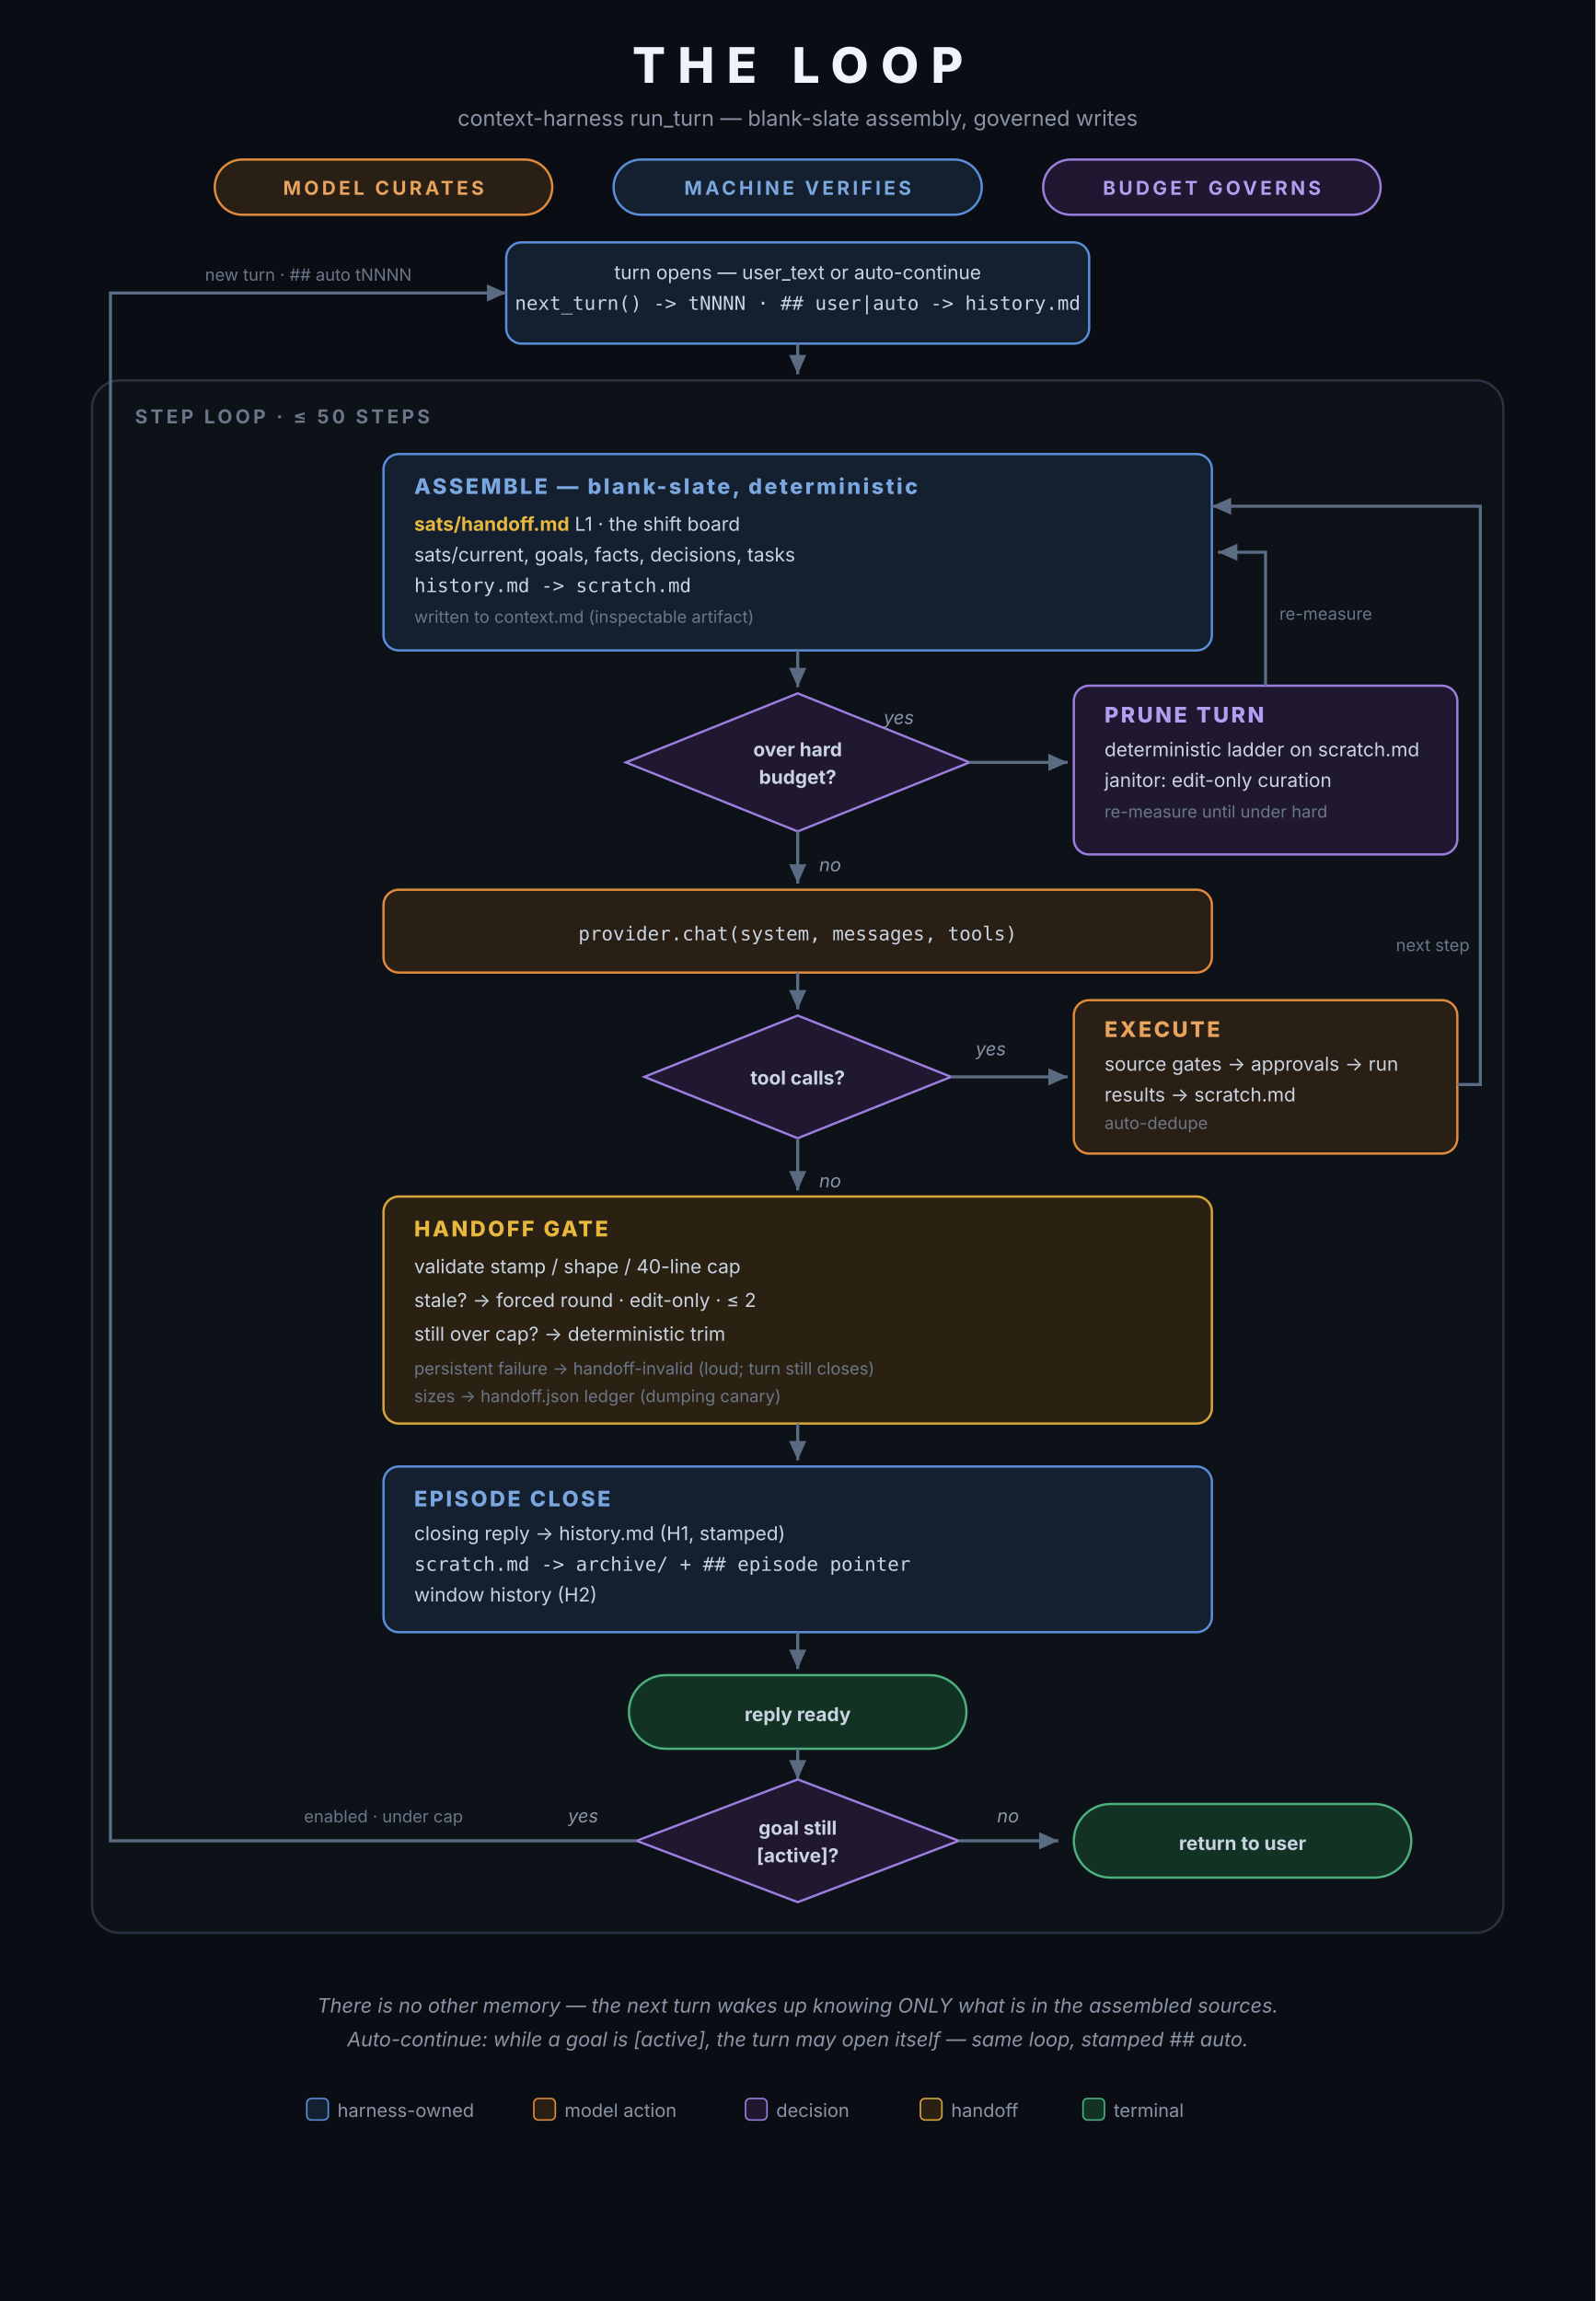
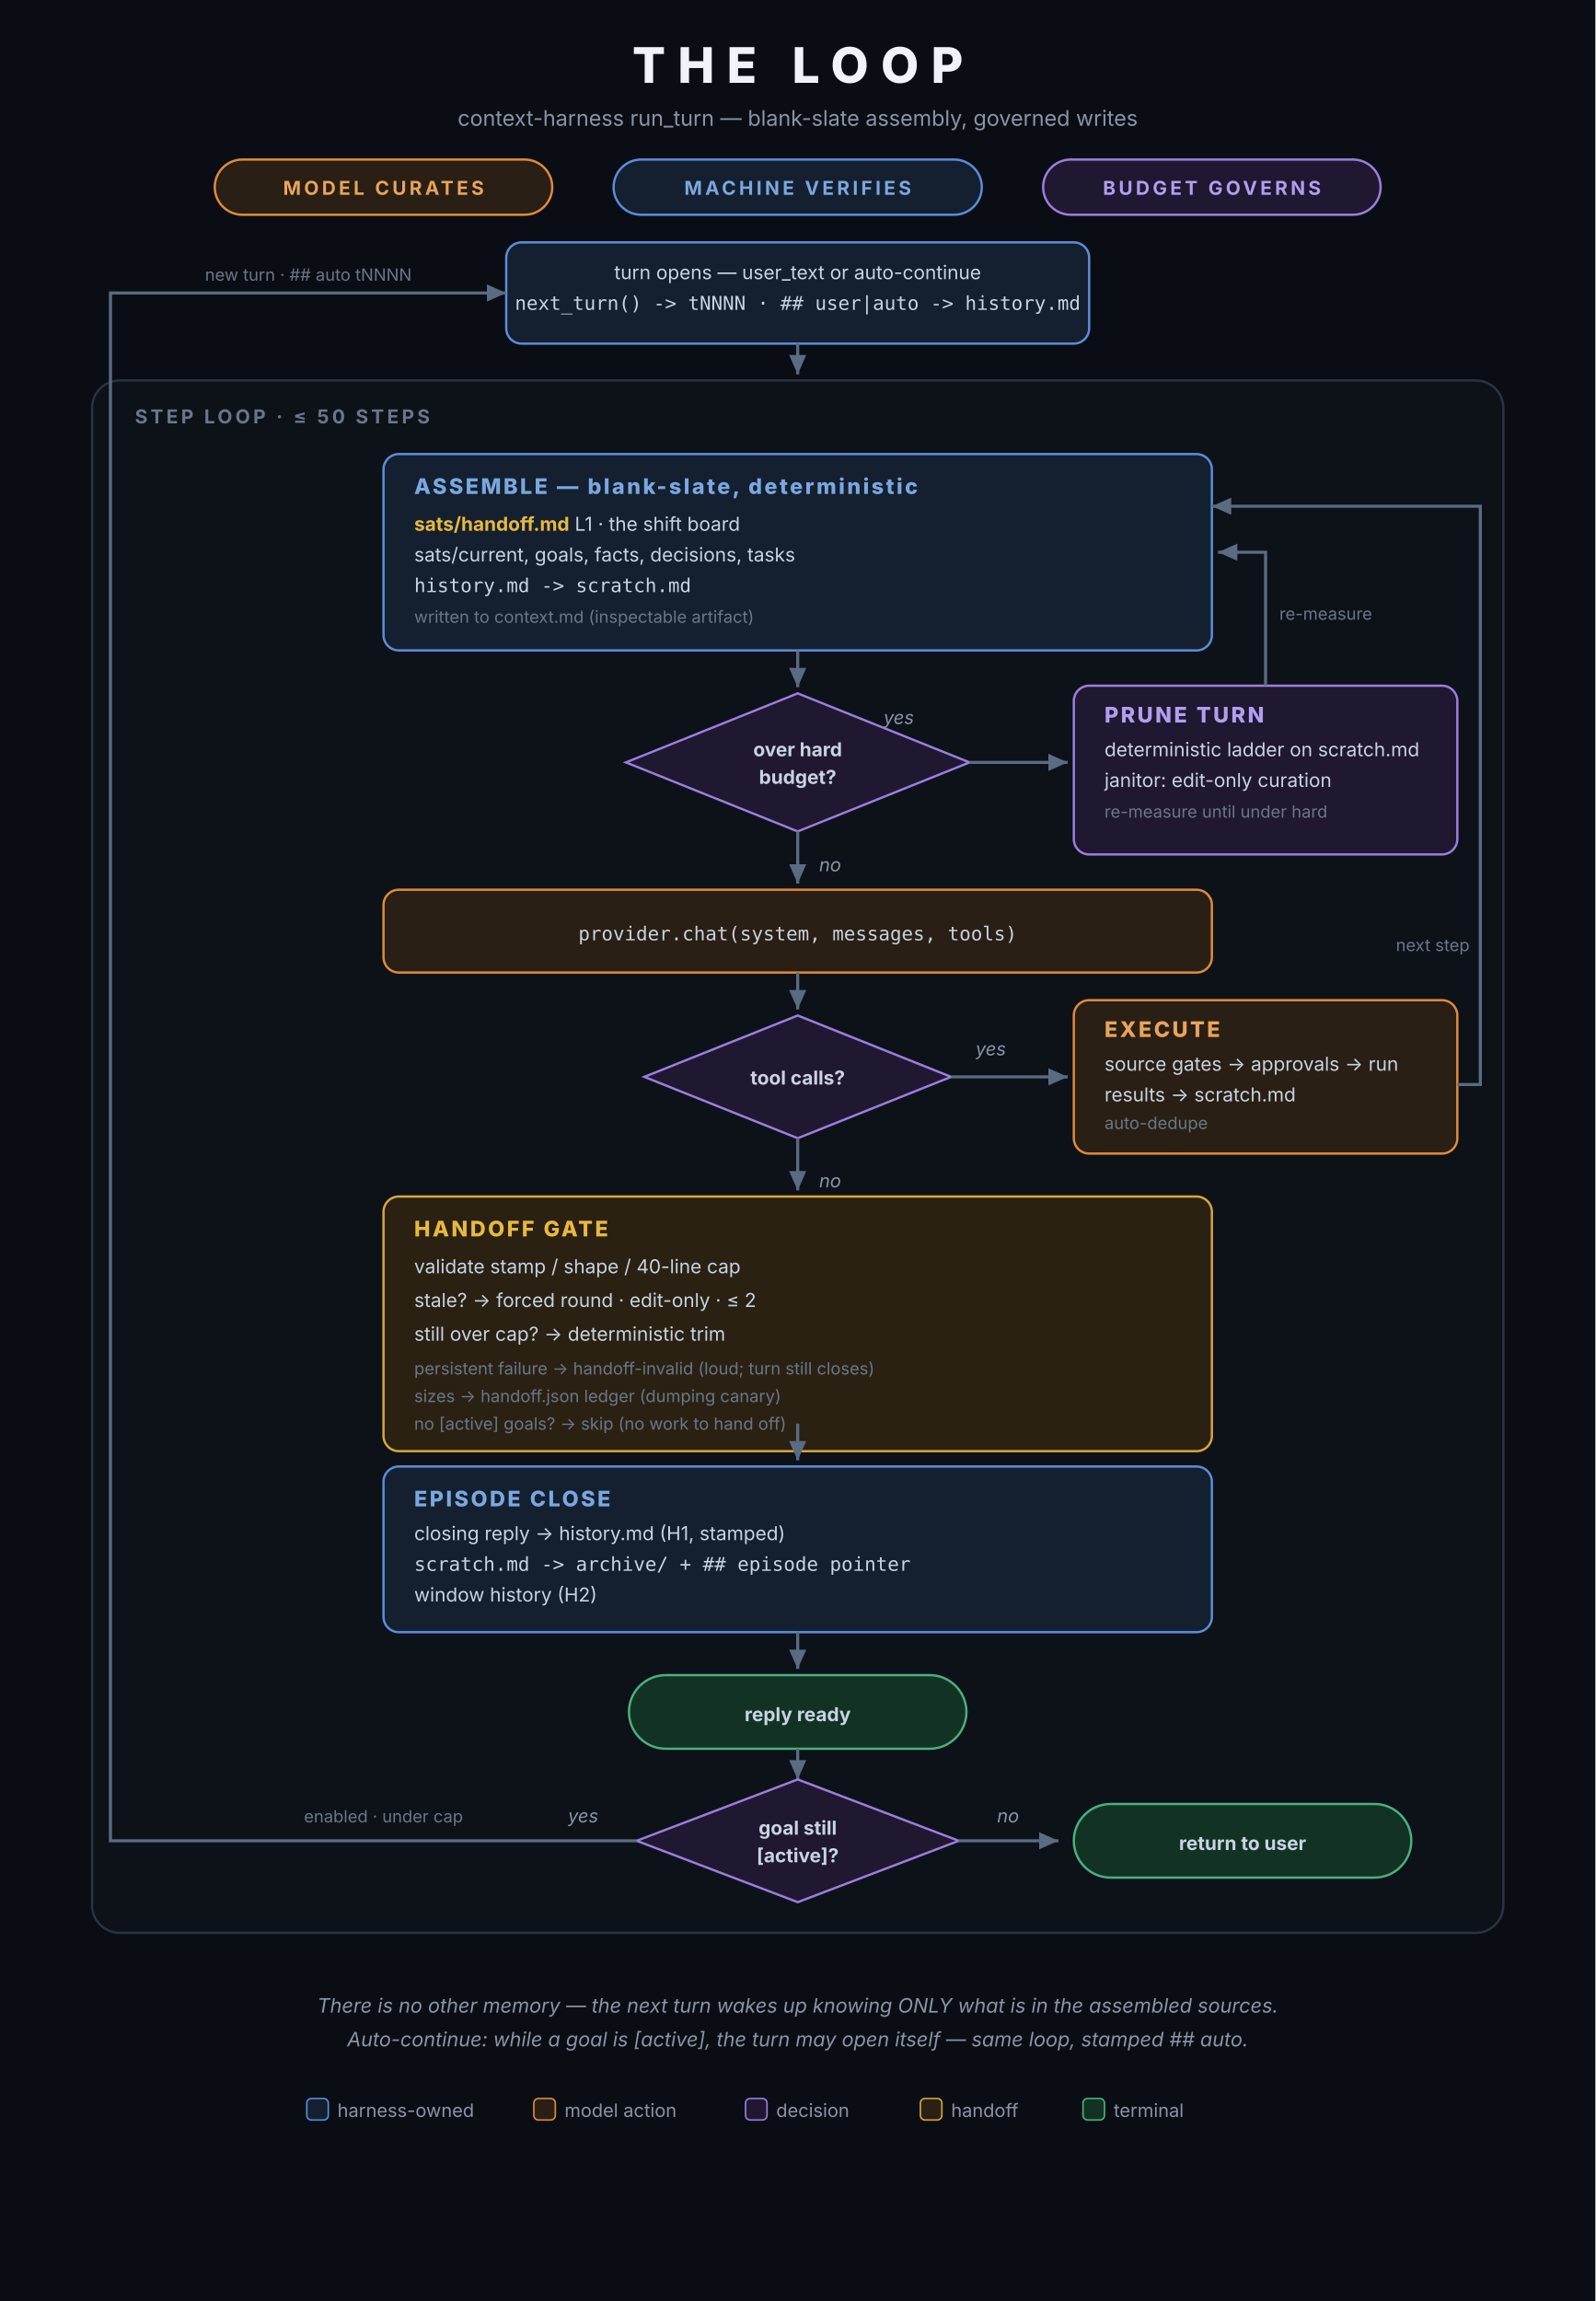
<svg xmlns="http://www.w3.org/2000/svg" width="1040" height="1500" viewBox="0 0 1040 1500" font-family="system-ui, -apple-system, 'Segoe UI', sans-serif">
  <defs>
    <marker id="arrow" viewBox="0 0 10 10" refX="9" refY="5" markerWidth="7" markerHeight="7" orient="auto-start-reverse">
      <path d="M 0 1 L 9 5 L 0 9 z" fill="#5a6b82" />
    </marker>
    <style>
      .title { font-size: 32px; font-weight: 800; letter-spacing: 8px; fill: #f0f4fa; }
      .subtitle { font-size: 14px; fill: #8a94a6; }
      .pill { font-size: 12.5px; font-weight: 700; letter-spacing: 2px; }
      .boxtitle { font-size: 14px; font-weight: 800; letter-spacing: 1.5px; }
      .body { font-size: 12.5px; fill: #c9d3e2; }
      .code { font-family: ui-monospace, 'Cascadia Mono', Consolas, monospace; font-size: 12.5px; fill: #c9d3e2; }
      .branch { font-size: 12px; font-style: italic; fill: #8a94a6; }
      .note { font-size: 11px; fill: #6b7688; }
      .foot { font-size: 13px; font-style: italic; fill: #8a94a6; }
      .gold { fill: #e8b93e; }
    </style>
  </defs>
  <rect width="1040" height="1500" fill="#0a0e14" />
  <text x="520" y="54" text-anchor="middle" class="title">THE LOOP</text>
  <text x="520" y="82" text-anchor="middle" class="subtitle">context-harness run_turn — blank-slate assembly, governed writes</text>
  <g>
    <rect x="140" y="104" width="220" height="36" rx="18" fill="#2a1f14" stroke="#e08a3c" stroke-width="1.5" />
    <text x="250" y="127" text-anchor="middle" class="pill" fill="#e8a45c">MODEL CURATES</text>
    <rect x="400" y="104" width="240" height="36" rx="18" fill="#14202f" stroke="#5b8dd9" stroke-width="1.5" />
    <text x="520" y="127" text-anchor="middle" class="pill" fill="#7ba7e0">MACHINE VERIFIES</text>
    <rect x="680" y="104" width="220" height="36" rx="18" fill="#1f1830" stroke="#9b7ede" stroke-width="1.5" />
    <text x="790" y="127" text-anchor="middle" class="pill" fill="#b39df0">BUDGET GOVERNS</text>
  </g>
  <g>
    <rect x="330" y="158" width="380" height="66" rx="10" fill="#14202f" stroke="#5b8dd9" stroke-width="1.5" />
    <text x="520" y="182" text-anchor="middle" class="body">turn opens — user_text or auto-continue</text>
    <text x="520" y="202" text-anchor="middle" class="code">next_turn() -&gt; tNNNN · ## user|auto -&gt; history.md</text>
  </g>
  <line x1="520" y1="224" x2="520" y2="244" stroke="#5a6b82" stroke-width="2" marker-end="url(#arrow)" />
  <rect x="60" y="248" width="920" height="1012" rx="18" fill="#0d1219" stroke="#2a3342" stroke-width="1.5" />
  <text x="88" y="276" class="pill" fill="#6b7688">STEP LOOP · ≤ 50 STEPS</text>
  <g>
    <rect x="250" y="296" width="540" height="128" rx="10" fill="#14202f" stroke="#5b8dd9" stroke-width="1.5" />
    <text x="270" y="322" class="boxtitle" fill="#7ba7e0">ASSEMBLE — blank-slate, deterministic</text>
    <text x="270" y="346" class="body">
      <tspan class="gold" font-weight="700">sats/handoff.md</tspan>  L1 · the shift board</text>
    <text x="270" y="366" class="body">sats/current, goals, facts, decisions, tasks</text>
    <text x="270" y="386" class="code">history.md  -&gt;  scratch.md</text>
    <text x="270" y="406" class="note">written to context.md (inspectable artifact)</text>
  </g>
  <line x1="520" y1="424" x2="520" y2="448" stroke="#5a6b82" stroke-width="2" marker-end="url(#arrow)" />
  <g>
    <polygon points="520,452 632,497 520,542 408,497" fill="#1f1830" stroke="#9b7ede" stroke-width="1.5" />
    <text x="520" y="493" text-anchor="middle" class="body" font-weight="700">over hard</text>
    <text x="520" y="511" text-anchor="middle" class="body" font-weight="700">budget?</text>
    <text x="576" y="472" class="branch">yes</text>
  </g>
  <line x1="632" y1="497" x2="696" y2="497" stroke="#5a6b82" stroke-width="2" marker-end="url(#arrow)" />
  <g>
    <rect x="700" y="447" width="250" height="110" rx="10" fill="#1f1830" stroke="#9b7ede" stroke-width="1.5" />
    <text x="720" y="471" class="boxtitle" fill="#b39df0">PRUNE TURN</text>
    <text x="720" y="493" class="body">deterministic ladder on scratch.md</text>
    <text x="720" y="513" class="body">janitor: edit-only curation</text>
    <text x="720" y="533" class="note">re-measure until under hard</text>
  </g>
  <polyline points="825,447 825,360 794,360" fill="none" stroke="#5a6b82" stroke-width="2" marker-end="url(#arrow)" />
  <text x="834" y="404" class="note">re-measure</text>
  <text x="534" y="568" class="branch">no</text>
  <line x1="520" y1="542" x2="520" y2="576" stroke="#5a6b82" stroke-width="2" marker-end="url(#arrow)" />
  <g>
    <rect x="250" y="580" width="540" height="54" rx="10" fill="#2a1f14" stroke="#e08a3c" stroke-width="1.5" />
    <text x="520" y="613" text-anchor="middle" class="code">provider.chat(system, messages, tools)</text>
  </g>
  <line x1="520" y1="634" x2="520" y2="658" stroke="#5a6b82" stroke-width="2" marker-end="url(#arrow)" />
  <g>
    <polygon points="520,662 620,702 520,742 420,702" fill="#1f1830" stroke="#9b7ede" stroke-width="1.5" />
    <text x="520" y="707" text-anchor="middle" class="body" font-weight="700">tool calls?</text>
    <text x="636" y="688" class="branch">yes</text>
  </g>
  <line x1="620" y1="702" x2="696" y2="702" stroke="#5a6b82" stroke-width="2" marker-end="url(#arrow)" />
  <g>
    <rect x="700" y="652" width="250" height="100" rx="10" fill="#2a1f14" stroke="#e08a3c" stroke-width="1.5" />
    <text x="720" y="676" class="boxtitle" fill="#e8a45c">EXECUTE</text>
    <text x="720" y="698" class="body">source gates -&gt; approvals -&gt; run</text>
    <text x="720" y="718" class="body">results -&gt; scratch.md</text>
    <text x="720" y="736" class="note">auto-dedupe</text>
  </g>
  <polyline points="950,707 965,707 965,330 790,330" fill="none" stroke="#5a6b82" stroke-width="2" marker-end="url(#arrow)" />
  <text x="958" y="620" text-anchor="end" class="note">next step</text>
  <text x="534" y="774" class="branch">no</text>
  <line x1="520" y1="742" x2="520" y2="776" stroke="#5a6b82" stroke-width="2" marker-end="url(#arrow)" />
  <g>
-     <rect x="250" y="780" width="540" height="148" rx="10" fill="#2a2113" stroke="#d9a53b" stroke-width="1.5" />
+     <rect x="250" y="780" width="540" height="166" rx="10" fill="#2a2113" stroke="#d9a53b" stroke-width="1.5" />
    <text x="270" y="806" class="boxtitle gold">HANDOFF GATE</text>
    <text x="270" y="830" class="body">validate stamp / shape / 40-line cap</text>
    <text x="270" y="852" class="body">stale? -&gt; forced round · edit-only · ≤ 2</text>
    <text x="270" y="874" class="body">still over cap? -&gt; deterministic trim</text>
    <text x="270" y="896" class="note">persistent failure -&gt; handoff-invalid (loud; turn still closes)</text>
    <text x="270" y="914" class="note">sizes -&gt; handoff.json ledger (dumping canary)</text>
+     <text x="270" y="932" class="note">no [active] goals? -&gt; skip (no work to hand off)</text>
  </g>
  <line x1="520" y1="928" x2="520" y2="952" stroke="#5a6b82" stroke-width="2" marker-end="url(#arrow)" />
  <g>
    <rect x="250" y="956" width="540" height="108" rx="10" fill="#14202f" stroke="#5b8dd9" stroke-width="1.5" />
    <text x="270" y="982" class="boxtitle" fill="#7ba7e0">EPISODE CLOSE</text>
    <text x="270" y="1004" class="body">closing reply -&gt; history.md (H1, stamped)</text>
    <text x="270" y="1024" class="code">scratch.md -&gt; archive/  +  ## episode pointer</text>
    <text x="270" y="1044" class="body">window history (H2)</text>
  </g>
  <line x1="520" y1="1064" x2="520" y2="1088" stroke="#5a6b82" stroke-width="2" marker-end="url(#arrow)" />
  <g>
    <rect x="410" y="1092" width="220" height="48" rx="24" fill="#123324" stroke="#4caf7d" stroke-width="1.5" />
    <text x="520" y="1122" text-anchor="middle" class="body" font-weight="700" fill="#8fd8ab">reply ready</text>
  </g>
  <line x1="520" y1="1140" x2="520" y2="1160" stroke="#5a6b82" stroke-width="2" marker-end="url(#arrow)" />
  <g>
    <polygon points="520,1160 625,1200 520,1240 415,1200" fill="#1f1830" stroke="#9b7ede" stroke-width="1.5" />
    <text x="520" y="1196" text-anchor="middle" class="body" font-weight="700">goal still</text>
    <text x="520" y="1214" text-anchor="middle" class="body" font-weight="700">[active]?</text>
    <text x="390" y="1188" text-anchor="end" class="branch">yes</text>
    <text x="650" y="1188" class="branch">no</text>
  </g>
  <text x="250" y="1188" text-anchor="middle" class="note">enabled · under cap</text>
  <polyline points="415,1200 72,1200 72,191 330,191" fill="none" stroke="#5a6b82" stroke-width="2" marker-end="url(#arrow)" />
  <text x="201" y="183" text-anchor="middle" class="note">new turn · ## auto tNNNN</text>
  <line x1="625" y1="1200" x2="690" y2="1200" stroke="#5a6b82" stroke-width="2" marker-end="url(#arrow)" />
  <g>
    <rect x="700" y="1176" width="220" height="48" rx="24" fill="#123324" stroke="#4caf7d" stroke-width="1.5" />
    <text x="810" y="1206" text-anchor="middle" class="body" font-weight="700" fill="#8fd8ab">return to user</text>
  </g>
  <text x="520" y="1312" text-anchor="middle" class="foot">There is no other memory — the next turn wakes up knowing ONLY what is in the assembled sources.</text>
  <text x="520" y="1334" text-anchor="middle" class="foot">Auto-continue: while a goal is [active], the turn may open itself — same loop, stamped ## auto.</text>
  <g font-size="12" fill="#8a94a6">
    <rect x="200" y="1368" width="14" height="14" rx="3" fill="#14202f" stroke="#5b8dd9" />
    <text x="220" y="1380">harness-owned</text>
    <rect x="348" y="1368" width="14" height="14" rx="3" fill="#2a1f14" stroke="#e08a3c" />
    <text x="368" y="1380">model action</text>
    <rect x="486" y="1368" width="14" height="14" rx="3" fill="#1f1830" stroke="#9b7ede" />
    <text x="506" y="1380">decision</text>
    <rect x="600" y="1368" width="14" height="14" rx="3" fill="#2a2113" stroke="#d9a53b" />
    <text x="620" y="1380">handoff</text>
    <rect x="706" y="1368" width="14" height="14" rx="3" fill="#123324" stroke="#4caf7d" />
    <text x="726" y="1380">terminal</text>
  </g>
</svg>
